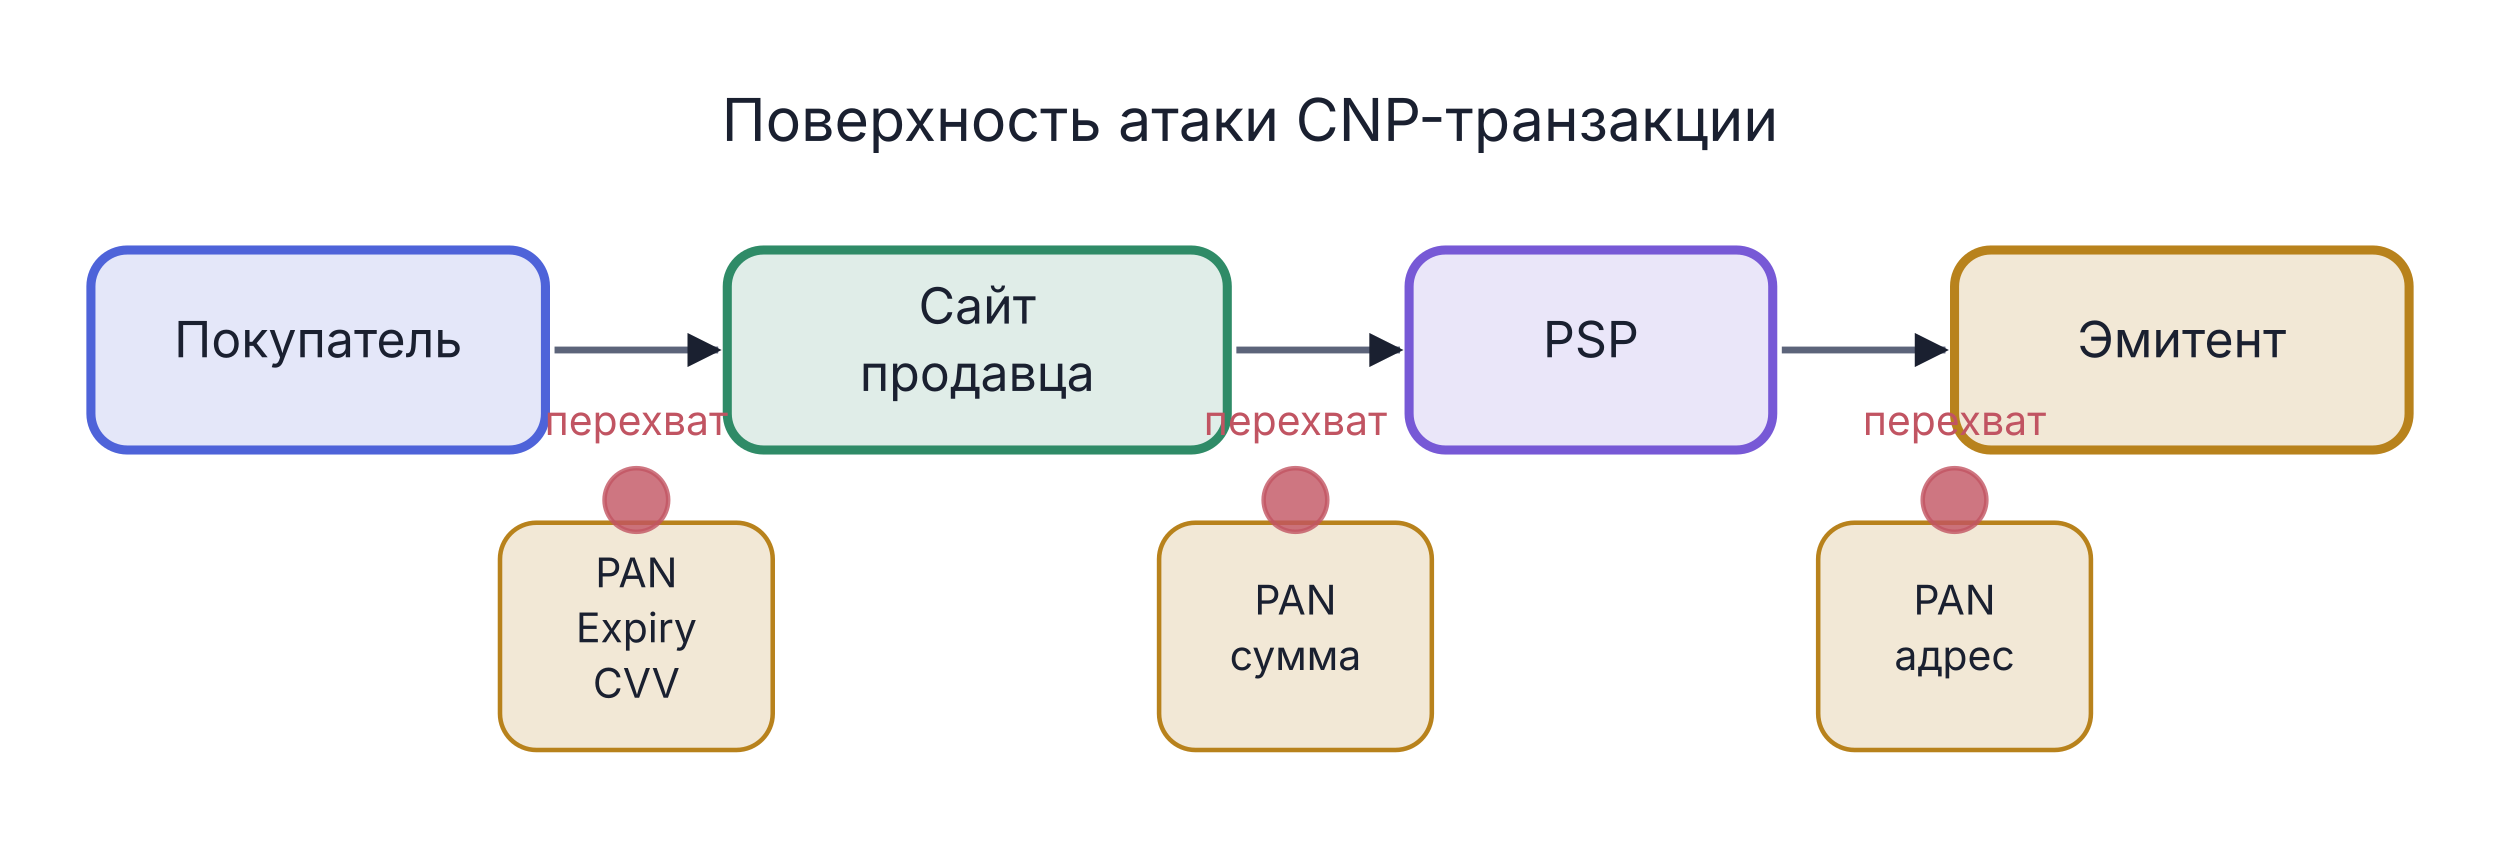
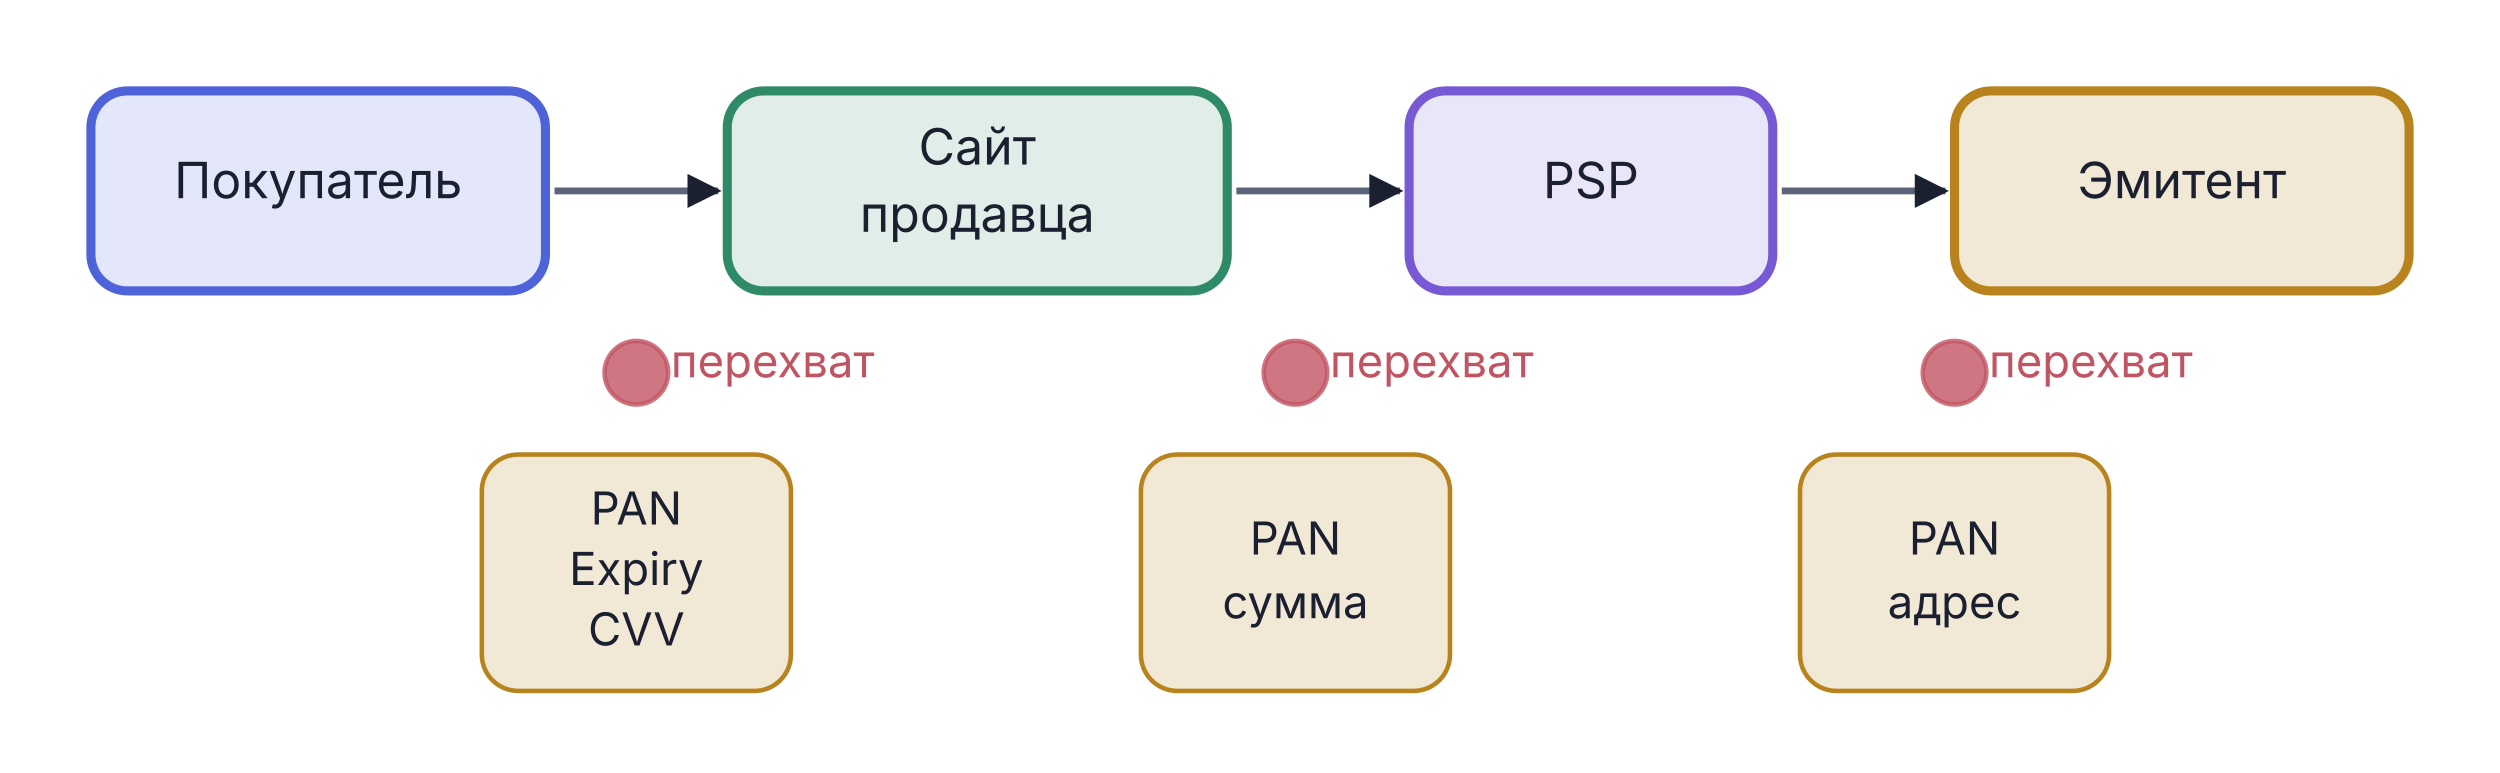
- <svg xmlns="http://www.w3.org/2000/svg" viewBox="0 0 550 185" width="550" height="185">
+ <svg xmlns="http://www.w3.org/2000/svg" viewBox="0 0 550 170" width="550" height="170">
  <defs>
    <marker id="arr-Muted" viewBox="0 0 10 10" refX="9" refY="5" markerWidth="5" markerHeight="5" orient="auto">
      <path d="M0,0 L10,5 L0,10 Z" fill="#1A2030" />
    </marker>
    <marker id="arr-Muted-s" viewBox="0 0 10 10" refX="1" refY="5" markerWidth="5" markerHeight="5" orient="auto">
      <path d="M10,0 L0,5 L10,10 Z" fill="#1A2030" />
    </marker>
  </defs>
-   <rect x="20.0" y="55.0" width="100" height="44" rx="8" fill="#4E63D9" fill-opacity="0.15" stroke="#4E63D9" stroke-width="2" />
-   <text x="70.0" y="78.6" text-anchor="middle" font-family="Inter, -apple-system, BlinkMacSystemFont, 'Helvetica Neue', Arial, sans-serif" font-size="11" font-weight="normal" fill="#1A2030">Покупатель</text>
-   <rect x="160.0" y="55.0" width="110" height="44" rx="8" fill="#2F8B67" fill-opacity="0.15" stroke="#2F8B67" stroke-width="2" />
-   <text x="215.0" y="71.2" text-anchor="middle" font-family="Inter, -apple-system, BlinkMacSystemFont, 'Helvetica Neue', Arial, sans-serif" font-size="11" font-weight="normal" fill="#1A2030">Сайт</text>
-   <text x="215.0" y="86.0" text-anchor="middle" font-family="Inter, -apple-system, BlinkMacSystemFont, 'Helvetica Neue', Arial, sans-serif" font-size="11" font-weight="normal" fill="#1A2030">продавца</text>
-   <rect x="310.0" y="55.0" width="80" height="44" rx="8" fill="#7759D6" fill-opacity="0.15" stroke="#7759D6" stroke-width="2" />
-   <text x="350.0" y="78.6" text-anchor="middle" font-family="Inter, -apple-system, BlinkMacSystemFont, 'Helvetica Neue', Arial, sans-serif" font-size="11" font-weight="normal" fill="#1A2030">PSP</text>
-   <rect x="430.0" y="55.0" width="100" height="44" rx="8" fill="#B8821C" fill-opacity="0.18" stroke="#B8821C" stroke-width="2" />
-   <text x="480.0" y="78.6" text-anchor="middle" font-family="Inter, -apple-system, BlinkMacSystemFont, 'Helvetica Neue', Arial, sans-serif" font-size="11" font-weight="normal" fill="#1A2030">Эмитент</text>
-   <line x1="122.0" y1="77.0" x2="158.0" y2="77.0" stroke="#5C647A" stroke-width="1.5" marker-end="url(#arr-Muted)" />
-   <line x1="272.0" y1="77.0" x2="308.0" y2="77.0" stroke="#5C647A" stroke-width="1.5" marker-end="url(#arr-Muted)" />
-   <line x1="392.0" y1="77.0" x2="428.0" y2="77.0" stroke="#5C647A" stroke-width="1.5" marker-end="url(#arr-Muted)" />
-   <rect x="110.0" y="115.0" width="60" height="50" rx="8" fill="#B8821C" fill-opacity="0.18" stroke="#B8821C" stroke-width="1" />
-   <text x="140.0" y="129.2" text-anchor="middle" font-family="Inter, -apple-system, BlinkMacSystemFont, 'Helvetica Neue', Arial, sans-serif" font-size="9" font-weight="normal" fill="#1A2030">PAN</text>
-   <text x="140.0" y="141.3" text-anchor="middle" font-family="Inter, -apple-system, BlinkMacSystemFont, 'Helvetica Neue', Arial, sans-serif" font-size="9" font-weight="normal" fill="#1A2030">Expiry</text>
-   <text x="140.0" y="153.5" text-anchor="middle" font-family="Inter, -apple-system, BlinkMacSystemFont, 'Helvetica Neue', Arial, sans-serif" font-size="9" font-weight="normal" fill="#1A2030">CVV</text>
-   <rect x="255.0" y="115.0" width="60" height="50" rx="8" fill="#B8821C" fill-opacity="0.18" stroke="#B8821C" stroke-width="1" />
-   <text x="285.0" y="135.2" text-anchor="middle" font-family="Inter, -apple-system, BlinkMacSystemFont, 'Helvetica Neue', Arial, sans-serif" font-size="9" font-weight="normal" fill="#1A2030">PAN</text>
-   <text x="285.0" y="147.4" text-anchor="middle" font-family="Inter, -apple-system, BlinkMacSystemFont, 'Helvetica Neue', Arial, sans-serif" font-size="9" font-weight="normal" fill="#1A2030">сумма</text>
-   <rect x="400.0" y="115.0" width="60" height="50" rx="8" fill="#B8821C" fill-opacity="0.18" stroke="#B8821C" stroke-width="1" />
-   <text x="430.0" y="135.2" text-anchor="middle" font-family="Inter, -apple-system, BlinkMacSystemFont, 'Helvetica Neue', Arial, sans-serif" font-size="9" font-weight="normal" fill="#1A2030">PAN</text>
-   <text x="430.0" y="147.4" text-anchor="middle" font-family="Inter, -apple-system, BlinkMacSystemFont, 'Helvetica Neue', Arial, sans-serif" font-size="9" font-weight="normal" fill="#1A2030">адрес</text>
-   <ellipse cx="140.0" cy="110.0" rx="7.0" ry="7.0" fill="#C15462" fill-opacity="0.80" stroke="#C15462" stroke-opacity="0.80" stroke-width="1" />
-   <ellipse cx="285.0" cy="110.0" rx="7.0" ry="7.0" fill="#C15462" fill-opacity="0.80" stroke="#C15462" stroke-opacity="0.80" stroke-width="1" />
-   <ellipse cx="430.0" cy="110.0" rx="7.0" ry="7.0" fill="#C15462" fill-opacity="0.80" stroke="#C15462" stroke-opacity="0.80" stroke-width="1" />
-   <text x="140.0" y="95.7" text-anchor="middle" font-family="Inter, -apple-system, BlinkMacSystemFont, 'Helvetica Neue', Arial, sans-serif" font-size="9" fill="#C15462">перехват</text>
-   <text x="285.0" y="95.7" text-anchor="middle" font-family="Inter, -apple-system, BlinkMacSystemFont, 'Helvetica Neue', Arial, sans-serif" font-size="9" fill="#C15462">перехват</text>
-   <text x="430.0" y="95.7" text-anchor="middle" font-family="Inter, -apple-system, BlinkMacSystemFont, 'Helvetica Neue', Arial, sans-serif" font-size="9" fill="#C15462">перехват</text>
-   <text x="275.0" y="31.0" text-anchor="middle" font-family="Inter, -apple-system, BlinkMacSystemFont, 'Helvetica Neue', Arial, sans-serif" font-size="13" fill="#1A2030">Поверхность атаки CNP-транзакции</text>
+   <rect x="20.0" y="20.0" width="100" height="44" rx="8" fill="#4E63D9" fill-opacity="0.15" stroke="#4E63D9" stroke-width="2" />
+   <text x="70.0" y="43.6" text-anchor="middle" font-family="Inter, -apple-system, BlinkMacSystemFont, 'Helvetica Neue', Arial, sans-serif" font-size="11" font-weight="normal" fill="#1A2030">Покупатель</text>
+   <rect x="160.0" y="20.0" width="110" height="44" rx="8" fill="#2F8B67" fill-opacity="0.15" stroke="#2F8B67" stroke-width="2" />
+   <text x="215.0" y="36.2" text-anchor="middle" font-family="Inter, -apple-system, BlinkMacSystemFont, 'Helvetica Neue', Arial, sans-serif" font-size="11" font-weight="normal" fill="#1A2030">Сайт</text>
+   <text x="215.0" y="51.0" text-anchor="middle" font-family="Inter, -apple-system, BlinkMacSystemFont, 'Helvetica Neue', Arial, sans-serif" font-size="11" font-weight="normal" fill="#1A2030">продавца</text>
+   <rect x="310.0" y="20.0" width="80" height="44" rx="8" fill="#7759D6" fill-opacity="0.15" stroke="#7759D6" stroke-width="2" />
+   <text x="350.0" y="43.6" text-anchor="middle" font-family="Inter, -apple-system, BlinkMacSystemFont, 'Helvetica Neue', Arial, sans-serif" font-size="11" font-weight="normal" fill="#1A2030">PSP</text>
+   <rect x="430.0" y="20.0" width="100" height="44" rx="8" fill="#B8821C" fill-opacity="0.18" stroke="#B8821C" stroke-width="2" />
+   <text x="480.0" y="43.6" text-anchor="middle" font-family="Inter, -apple-system, BlinkMacSystemFont, 'Helvetica Neue', Arial, sans-serif" font-size="11" font-weight="normal" fill="#1A2030">Эмитент</text>
+   <line x1="122.0" y1="42.0" x2="158.0" y2="42.0" stroke="#5C647A" stroke-width="1.5" marker-end="url(#arr-Muted)" />
+   <line x1="272.0" y1="42.0" x2="308.0" y2="42.0" stroke="#5C647A" stroke-width="1.5" marker-end="url(#arr-Muted)" />
+   <line x1="392.0" y1="42.0" x2="428.0" y2="42.0" stroke="#5C647A" stroke-width="1.5" marker-end="url(#arr-Muted)" />
+   <text x="170.0" y="83.0" text-anchor="middle" font-family="Inter, -apple-system, BlinkMacSystemFont, 'Helvetica Neue', Arial, sans-serif" font-size="10" fill="#C15462">перехват</text>
+   <text x="315.0" y="83.0" text-anchor="middle" font-family="Inter, -apple-system, BlinkMacSystemFont, 'Helvetica Neue', Arial, sans-serif" font-size="10" fill="#C15462">перехват</text>
+   <text x="460.0" y="83.0" text-anchor="middle" font-family="Inter, -apple-system, BlinkMacSystemFont, 'Helvetica Neue', Arial, sans-serif" font-size="10" fill="#C15462">перехват</text>
+   <ellipse cx="140.0" cy="82.0" rx="7.0" ry="7.0" fill="#C15462" fill-opacity="0.80" stroke="#C15462" stroke-opacity="0.80" stroke-width="1" />
+   <ellipse cx="285.0" cy="82.0" rx="7.0" ry="7.0" fill="#C15462" fill-opacity="0.80" stroke="#C15462" stroke-opacity="0.80" stroke-width="1" />
+   <ellipse cx="430.0" cy="82.0" rx="7.0" ry="7.0" fill="#C15462" fill-opacity="0.80" stroke="#C15462" stroke-opacity="0.80" stroke-width="1" />
+   <rect x="106.0" y="100.0" width="68" height="52" rx="8" fill="#B8821C" fill-opacity="0.18" stroke="#B8821C" stroke-width="1" />
+   <text x="140.0" y="115.4" text-anchor="middle" font-family="Inter, -apple-system, BlinkMacSystemFont, 'Helvetica Neue', Arial, sans-serif" font-size="10" font-weight="normal" fill="#1A2030">PAN</text>
+   <text x="140.0" y="128.7" text-anchor="middle" font-family="Inter, -apple-system, BlinkMacSystemFont, 'Helvetica Neue', Arial, sans-serif" font-size="10" font-weight="normal" fill="#1A2030">Expiry</text>
+   <text x="140.0" y="142.0" text-anchor="middle" font-family="Inter, -apple-system, BlinkMacSystemFont, 'Helvetica Neue', Arial, sans-serif" font-size="10" font-weight="normal" fill="#1A2030">CVV</text>
+   <rect x="251.0" y="100.0" width="68" height="52" rx="8" fill="#B8821C" fill-opacity="0.18" stroke="#B8821C" stroke-width="1" />
+   <text x="285.0" y="122.0" text-anchor="middle" font-family="Inter, -apple-system, BlinkMacSystemFont, 'Helvetica Neue', Arial, sans-serif" font-size="10" font-weight="normal" fill="#1A2030">PAN</text>
+   <text x="285.0" y="136.0" text-anchor="middle" font-family="Inter, -apple-system, BlinkMacSystemFont, 'Helvetica Neue', Arial, sans-serif" font-size="10" font-weight="normal" fill="#1A2030">сумма</text>
+   <rect x="396.0" y="100.0" width="68" height="52" rx="8" fill="#B8821C" fill-opacity="0.18" stroke="#B8821C" stroke-width="1" />
+   <text x="430.0" y="122.0" text-anchor="middle" font-family="Inter, -apple-system, BlinkMacSystemFont, 'Helvetica Neue', Arial, sans-serif" font-size="10" font-weight="normal" fill="#1A2030">PAN</text>
+   <text x="430.0" y="136.0" text-anchor="middle" font-family="Inter, -apple-system, BlinkMacSystemFont, 'Helvetica Neue', Arial, sans-serif" font-size="10" font-weight="normal" fill="#1A2030">адрес</text>
</svg>
